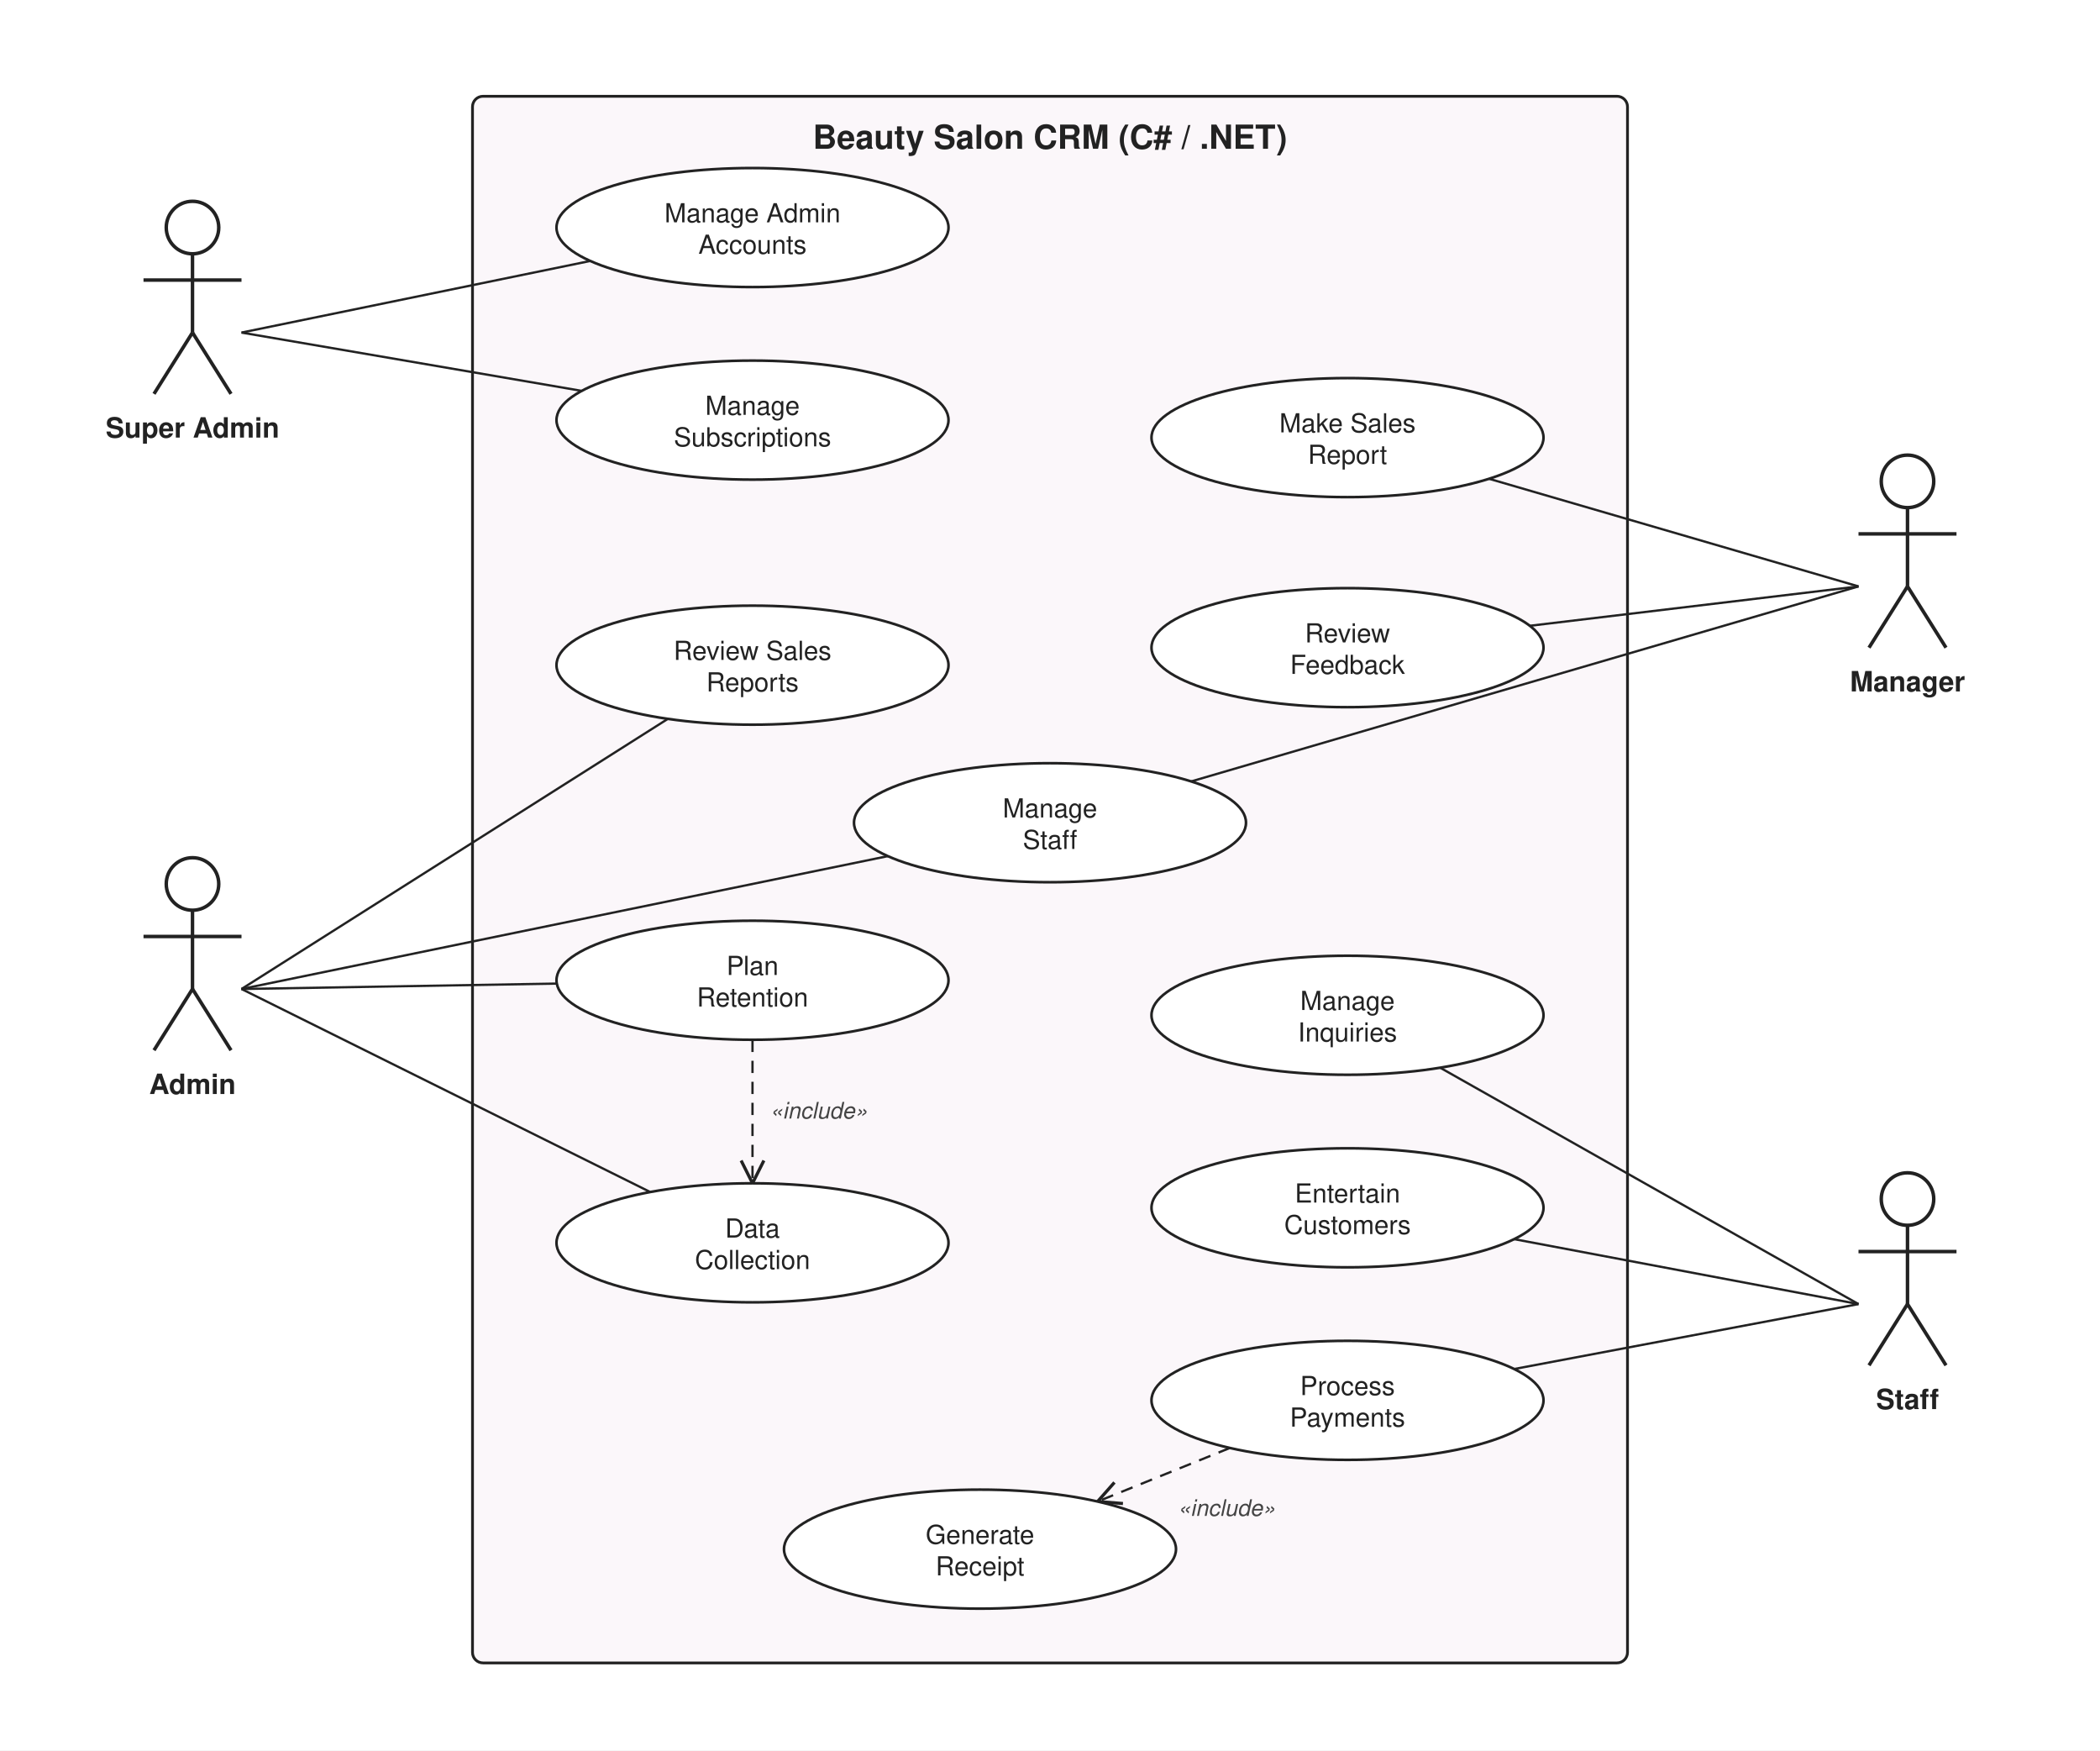
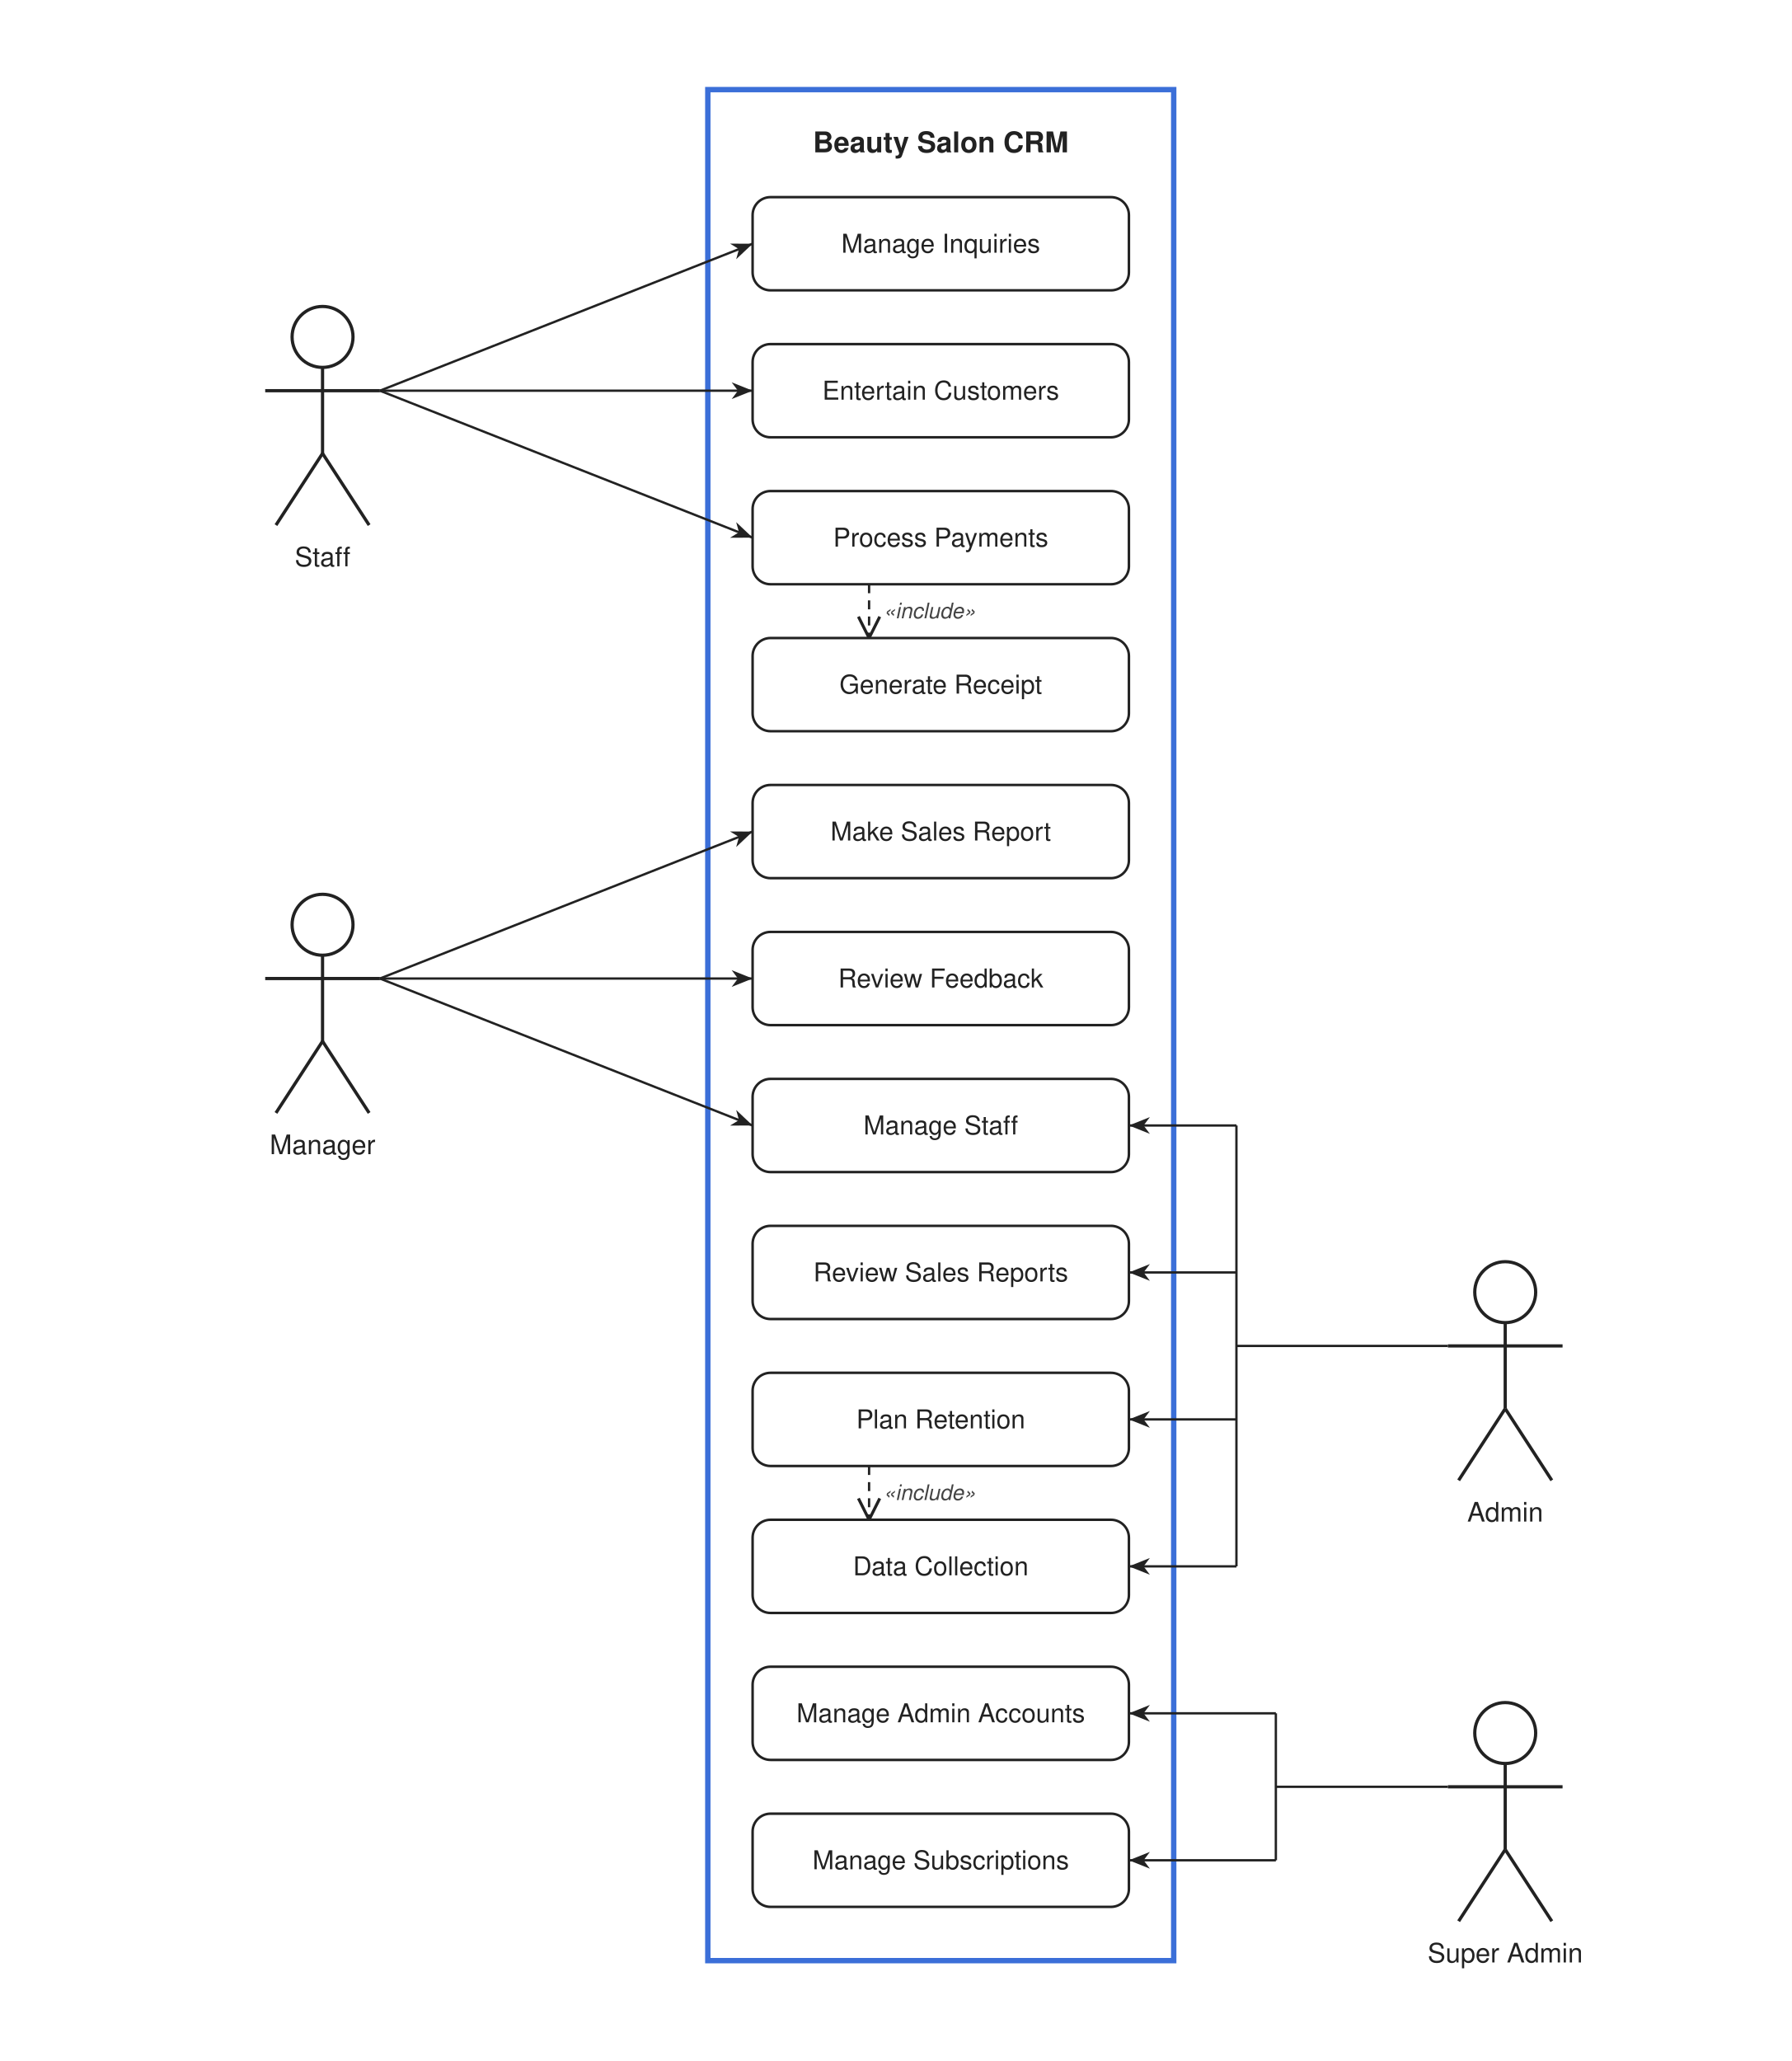
- <svg xmlns="http://www.w3.org/2000/svg" viewBox="0 0 1200 1000" width="1200" height="1000" font-family="Segoe UI, Helvetica, Arial, sans-serif">
+ <svg xmlns="http://www.w3.org/2000/svg" viewBox="0 0 1000 1150" width="1000" height="1150" font-family="Helvetica, Arial, sans-serif">
  <defs>
-     <marker id="open" viewBox="0 0 12 12" refX="11" refY="6" markerWidth="12" markerHeight="12" orient="auto">
+     <marker id="a" viewBox="0 0 10 10" refX="10" refY="5" markerWidth="9" markerHeight="9" orient="auto">
+       <path d="M0,1 L10,5 L0,9 L3,5 z" fill="#222" />
+     </marker>
+     <marker id="o" viewBox="0 0 12 12" refX="11" refY="6" markerWidth="11" markerHeight="11" orient="auto">
      <path d="M1,1 L11,6 L1,11" fill="none" stroke="#222" stroke-width="1.4" />
    </marker>
  </defs>
-   <rect width="1200" height="1000" fill="#ffffff" />
-   <rect x="270" y="55" width="660" height="895" rx="6" fill="#fbf7fa" stroke="#222" stroke-width="1.6" />
-   <text x="600" y="85" text-anchor="middle" font-size="19" font-weight="700" fill="#222">Beauty Salon CRM (C# / .NET)</text>
-   <line x1="138" y1="190" x2="337.2" y2="149.1" stroke="#222" stroke-width="1.3" />
-   <line x1="138" y1="190" x2="332.4" y2="223.3" stroke="#222" stroke-width="1.3" />
-   <line x1="138" y1="565" x2="381.6" y2="410.7" stroke="#222" stroke-width="1.3" />
-   <line x1="138" y1="565" x2="318.2" y2="561.9" stroke="#222" stroke-width="1.3" />
-   <line x1="138" y1="565" x2="371.6" y2="681.0" stroke="#222" stroke-width="1.3" />
-   <line x1="138" y1="565" x2="507.3" y2="489.1" stroke="#222" stroke-width="1.3" />
-   <line x1="1062" y1="335" x2="680.7" y2="446.4" stroke="#222" stroke-width="1.3" />
-   <line x1="1062" y1="335" x2="850.8" y2="273.5" stroke="#222" stroke-width="1.3" />
-   <line x1="1062" y1="335" x2="874.2" y2="357.5" stroke="#222" stroke-width="1.3" />
-   <line x1="1062" y1="745" x2="823.0" y2="610.0" stroke="#222" stroke-width="1.3" />
-   <line x1="1062" y1="745" x2="865.2" y2="707.9" stroke="#222" stroke-width="1.3" />
-   <line x1="1062" y1="745" x2="865.2" y2="782.1" stroke="#222" stroke-width="1.3" />
-   <line x1="430.0" y1="594.0" x2="430.0" y2="676.0" stroke="#222" stroke-width="1.3" stroke-dasharray="7 5" marker-end="url(#open)" />
-   <text x="440" y="639" font-size="13" font-style="italic" fill="#444">«include»</text>
-   <line x1="702.8" y1="827.2" x2="627.2" y2="857.8" stroke="#222" stroke-width="1.3" stroke-dasharray="7 5" marker-end="url(#open)" />
-   <text x="673" y="866" font-size="13" font-style="italic" fill="#444">«include»</text>
-   <ellipse cx="430" cy="130" rx="112" ry="34" fill="#ffffff" stroke="#222" stroke-width="1.5" />
-   <text x="430" y="127" text-anchor="middle" font-size="15" fill="#222">Manage Admin</text>
-   <text x="430" y="145" text-anchor="middle" font-size="15" fill="#222">Accounts</text>
-   <ellipse cx="430" cy="240" rx="112" ry="34" fill="#ffffff" stroke="#222" stroke-width="1.5" />
-   <text x="430" y="237" text-anchor="middle" font-size="15" fill="#222">Manage</text>
-   <text x="430" y="255" text-anchor="middle" font-size="15" fill="#222">Subscriptions</text>
-   <ellipse cx="430" cy="380" rx="112" ry="34" fill="#ffffff" stroke="#222" stroke-width="1.5" />
-   <text x="430" y="377" text-anchor="middle" font-size="15" fill="#222">Review Sales</text>
-   <text x="430" y="395" text-anchor="middle" font-size="15" fill="#222">Reports</text>
-   <ellipse cx="430" cy="560" rx="112" ry="34" fill="#ffffff" stroke="#222" stroke-width="1.5" />
-   <text x="430" y="557" text-anchor="middle" font-size="15" fill="#222">Plan</text>
-   <text x="430" y="575" text-anchor="middle" font-size="15" fill="#222">Retention</text>
-   <ellipse cx="430" cy="710" rx="112" ry="34" fill="#ffffff" stroke="#222" stroke-width="1.5" />
-   <text x="430" y="707" text-anchor="middle" font-size="15" fill="#222">Data</text>
-   <text x="430" y="725" text-anchor="middle" font-size="15" fill="#222">Collection</text>
-   <ellipse cx="600" cy="470" rx="112" ry="34" fill="#ffffff" stroke="#222" stroke-width="1.5" />
-   <text x="600" y="467" text-anchor="middle" font-size="15" fill="#222">Manage</text>
-   <text x="600" y="485" text-anchor="middle" font-size="15" fill="#222">Staff</text>
-   <ellipse cx="770" cy="250" rx="112" ry="34" fill="#ffffff" stroke="#222" stroke-width="1.5" />
-   <text x="770" y="247" text-anchor="middle" font-size="15" fill="#222">Make Sales</text>
-   <text x="770" y="265" text-anchor="middle" font-size="15" fill="#222">Report</text>
-   <ellipse cx="770" cy="370" rx="112" ry="34" fill="#ffffff" stroke="#222" stroke-width="1.5" />
-   <text x="770" y="367" text-anchor="middle" font-size="15" fill="#222">Review</text>
-   <text x="770" y="385" text-anchor="middle" font-size="15" fill="#222">Feedback</text>
-   <ellipse cx="770" cy="580" rx="112" ry="34" fill="#ffffff" stroke="#222" stroke-width="1.5" />
-   <text x="770" y="577" text-anchor="middle" font-size="15" fill="#222">Manage</text>
-   <text x="770" y="595" text-anchor="middle" font-size="15" fill="#222">Inquiries</text>
-   <ellipse cx="770" cy="690" rx="112" ry="34" fill="#ffffff" stroke="#222" stroke-width="1.5" />
-   <text x="770" y="687" text-anchor="middle" font-size="15" fill="#222">Entertain</text>
-   <text x="770" y="705" text-anchor="middle" font-size="15" fill="#222">Customers</text>
-   <ellipse cx="770" cy="800" rx="112" ry="34" fill="#ffffff" stroke="#222" stroke-width="1.5" />
-   <text x="770" y="797" text-anchor="middle" font-size="15" fill="#222">Process</text>
-   <text x="770" y="815" text-anchor="middle" font-size="15" fill="#222">Payments</text>
-   <ellipse cx="560" cy="885" rx="112" ry="34" fill="#ffffff" stroke="#222" stroke-width="1.5" />
-   <text x="560" y="882" text-anchor="middle" font-size="15" fill="#222">Generate</text>
-   <text x="560" y="900" text-anchor="middle" font-size="15" fill="#222">Receipt</text>
-   <g stroke="#222" stroke-width="2" fill="none">
-     <circle cx="110" cy="130" r="15" fill="#fff" />
-     <line x1="110" y1="145" x2="110" y2="190" />
-     <line x1="82" y1="160" x2="138" y2="160" />
-     <line x1="110" y1="190" x2="88" y2="225" />
-     <line x1="110" y1="190" x2="132" y2="225" />
+   <rect width="1000" height="1150" fill="#fff" />
+   <rect x="395" y="50" width="260" height="1044" fill="#fff" stroke="#3b6fd8" stroke-width="3" />
+   <text x="525" y="85" text-anchor="middle" font-size="16" font-weight="700" fill="#222">Beauty Salon CRM</text>
+   <line x1="212" y1="218.0" x2="420" y2="136.0" stroke="#222" stroke-width="1.3" marker-end="url(#a)" />
+   <line x1="212" y1="218.0" x2="420" y2="218.0" stroke="#222" stroke-width="1.3" marker-end="url(#a)" />
+   <line x1="212" y1="218.0" x2="420" y2="300.0" stroke="#222" stroke-width="1.3" marker-end="url(#a)" />
+   <g stroke="#222" stroke-width="1.8" fill="none">
+     <circle cx="180" cy="188.0" r="17" fill="#fff" />
+     <line x1="180" y1="205.0" x2="180" y2="253.0" />
+     <line x1="148" y1="218.0" x2="212" y2="218.0" />
+     <line x1="180" y1="253.0" x2="154" y2="293.0" />
+     <line x1="180" y1="253.0" x2="206" y2="293.0" />
  </g>
-   <text x="110" y="250" text-anchor="middle" font-size="16" font-weight="700" fill="#222">Super Admin</text>
-   <g stroke="#222" stroke-width="2" fill="none">
-     <circle cx="110" cy="505" r="15" fill="#fff" />
-     <line x1="110" y1="520" x2="110" y2="565" />
-     <line x1="82" y1="535" x2="138" y2="535" />
-     <line x1="110" y1="565" x2="88" y2="600" />
-     <line x1="110" y1="565" x2="132" y2="600" />
+   <text x="180" y="316.0" text-anchor="middle" font-size="15" fill="#222">Staff</text>
+   <line x1="212" y1="546.0" x2="420" y2="464.0" stroke="#222" stroke-width="1.3" marker-end="url(#a)" />
+   <line x1="212" y1="546.0" x2="420" y2="546.0" stroke="#222" stroke-width="1.3" marker-end="url(#a)" />
+   <line x1="212" y1="546.0" x2="420" y2="628.0" stroke="#222" stroke-width="1.3" marker-end="url(#a)" />
+   <g stroke="#222" stroke-width="1.8" fill="none">
+     <circle cx="180" cy="516.0" r="17" fill="#fff" />
+     <line x1="180" y1="533.0" x2="180" y2="581.0" />
+     <line x1="148" y1="546.0" x2="212" y2="546.0" />
+     <line x1="180" y1="581.0" x2="154" y2="621.0" />
+     <line x1="180" y1="581.0" x2="206" y2="621.0" />
  </g>
-   <text x="110" y="625" text-anchor="middle" font-size="16" font-weight="700" fill="#222">Admin</text>
-   <g stroke="#222" stroke-width="2" fill="none">
-     <circle cx="1090" cy="275" r="15" fill="#fff" />
-     <line x1="1090" y1="290" x2="1090" y2="335" />
-     <line x1="1062" y1="305" x2="1118" y2="305" />
-     <line x1="1090" y1="335" x2="1068" y2="370" />
-     <line x1="1090" y1="335" x2="1112" y2="370" />
+   <text x="180" y="644.0" text-anchor="middle" font-size="15" fill="#222">Manager</text>
+   <polyline points="808,751.0 690,751.0" fill="none" stroke="#222" stroke-width="1.3" />
+   <line x1="690" y1="628.0" x2="690" y2="874.0" stroke="#222" stroke-width="1.3" />
+   <line x1="690" y1="628.0" x2="630" y2="628.0" stroke="#222" stroke-width="1.3" marker-end="url(#a)" />
+   <line x1="690" y1="710.0" x2="630" y2="710.0" stroke="#222" stroke-width="1.3" marker-end="url(#a)" />
+   <line x1="690" y1="792.0" x2="630" y2="792.0" stroke="#222" stroke-width="1.3" marker-end="url(#a)" />
+   <line x1="690" y1="874.0" x2="630" y2="874.0" stroke="#222" stroke-width="1.3" marker-end="url(#a)" />
+   <g stroke="#222" stroke-width="1.8" fill="none">
+     <circle cx="840" cy="721.0" r="17" fill="#fff" />
+     <line x1="840" y1="738.0" x2="840" y2="786.0" />
+     <line x1="808" y1="751.0" x2="872" y2="751.0" />
+     <line x1="840" y1="786.0" x2="814" y2="826.0" />
+     <line x1="840" y1="786.0" x2="866" y2="826.0" />
  </g>
-   <text x="1090" y="395" text-anchor="middle" font-size="16" font-weight="700" fill="#222">Manager</text>
-   <g stroke="#222" stroke-width="2" fill="none">
-     <circle cx="1090" cy="685" r="15" fill="#fff" />
-     <line x1="1090" y1="700" x2="1090" y2="745" />
-     <line x1="1062" y1="715" x2="1118" y2="715" />
-     <line x1="1090" y1="745" x2="1068" y2="780" />
-     <line x1="1090" y1="745" x2="1112" y2="780" />
+   <text x="840" y="849.0" text-anchor="middle" font-size="15" fill="#222">Admin</text>
+   <polyline points="808,997.0 712,997.0" fill="none" stroke="#222" stroke-width="1.3" />
+   <line x1="712" y1="956.0" x2="712" y2="1038.0" stroke="#222" stroke-width="1.3" />
+   <line x1="712" y1="956.0" x2="630" y2="956.0" stroke="#222" stroke-width="1.3" marker-end="url(#a)" />
+   <line x1="712" y1="1038.0" x2="630" y2="1038.0" stroke="#222" stroke-width="1.3" marker-end="url(#a)" />
+   <g stroke="#222" stroke-width="1.8" fill="none">
+     <circle cx="840" cy="967.0" r="17" fill="#fff" />
+     <line x1="840" y1="984.0" x2="840" y2="1032.0" />
+     <line x1="808" y1="997.0" x2="872" y2="997.0" />
+     <line x1="840" y1="1032.0" x2="814" y2="1072.0" />
+     <line x1="840" y1="1032.0" x2="866" y2="1072.0" />
  </g>
-   <text x="1090" y="805" text-anchor="middle" font-size="16" font-weight="700" fill="#222">Staff</text>
+   <text x="840" y="1095.0" text-anchor="middle" font-size="15" fill="#222">Super Admin</text>
+   <line x1="485.0" y1="326" x2="485.0" y2="356" stroke="#222" stroke-width="1.3" stroke-dasharray="5 4" marker-end="url(#o)" />
+   <text x="493.0" y="345" font-size="12" font-style="italic" fill="#444">«include»</text>
+   <line x1="485.0" y1="818" x2="485.0" y2="848" stroke="#222" stroke-width="1.3" stroke-dasharray="5 4" marker-end="url(#o)" />
+   <text x="493.0" y="837" font-size="12" font-style="italic" fill="#444">«include»</text>
+   <rect x="420" y="110" width="210" height="52" rx="10" fill="#fff" stroke="#222" stroke-width="1.4" />
+   <text x="525.0" y="141.0" text-anchor="middle" font-size="14.5" fill="#222">Manage Inquiries</text>
+   <rect x="420" y="192" width="210" height="52" rx="10" fill="#fff" stroke="#222" stroke-width="1.4" />
+   <text x="525.0" y="223.0" text-anchor="middle" font-size="14.5" fill="#222">Entertain Customers</text>
+   <rect x="420" y="274" width="210" height="52" rx="10" fill="#fff" stroke="#222" stroke-width="1.4" />
+   <text x="525.0" y="305.0" text-anchor="middle" font-size="14.5" fill="#222">Process Payments</text>
+   <rect x="420" y="356" width="210" height="52" rx="10" fill="#fff" stroke="#222" stroke-width="1.4" />
+   <text x="525.0" y="387.0" text-anchor="middle" font-size="14.5" fill="#222">Generate Receipt</text>
+   <rect x="420" y="438" width="210" height="52" rx="10" fill="#fff" stroke="#222" stroke-width="1.4" />
+   <text x="525.0" y="469.0" text-anchor="middle" font-size="14.5" fill="#222">Make Sales Report</text>
+   <rect x="420" y="520" width="210" height="52" rx="10" fill="#fff" stroke="#222" stroke-width="1.4" />
+   <text x="525.0" y="551.0" text-anchor="middle" font-size="14.5" fill="#222">Review Feedback</text>
+   <rect x="420" y="602" width="210" height="52" rx="10" fill="#fff" stroke="#222" stroke-width="1.4" />
+   <text x="525.0" y="633.0" text-anchor="middle" font-size="14.5" fill="#222">Manage Staff</text>
+   <rect x="420" y="684" width="210" height="52" rx="10" fill="#fff" stroke="#222" stroke-width="1.4" />
+   <text x="525.0" y="715.0" text-anchor="middle" font-size="14.5" fill="#222">Review Sales Reports</text>
+   <rect x="420" y="766" width="210" height="52" rx="10" fill="#fff" stroke="#222" stroke-width="1.4" />
+   <text x="525.0" y="797.0" text-anchor="middle" font-size="14.5" fill="#222">Plan Retention</text>
+   <rect x="420" y="848" width="210" height="52" rx="10" fill="#fff" stroke="#222" stroke-width="1.4" />
+   <text x="525.0" y="879.0" text-anchor="middle" font-size="14.5" fill="#222">Data Collection</text>
+   <rect x="420" y="930" width="210" height="52" rx="10" fill="#fff" stroke="#222" stroke-width="1.4" />
+   <text x="525.0" y="961.0" text-anchor="middle" font-size="14.5" fill="#222">Manage Admin Accounts</text>
+   <rect x="420" y="1012" width="210" height="52" rx="10" fill="#fff" stroke="#222" stroke-width="1.4" />
+   <text x="525.0" y="1043.0" text-anchor="middle" font-size="14.5" fill="#222">Manage Subscriptions</text>
</svg>
